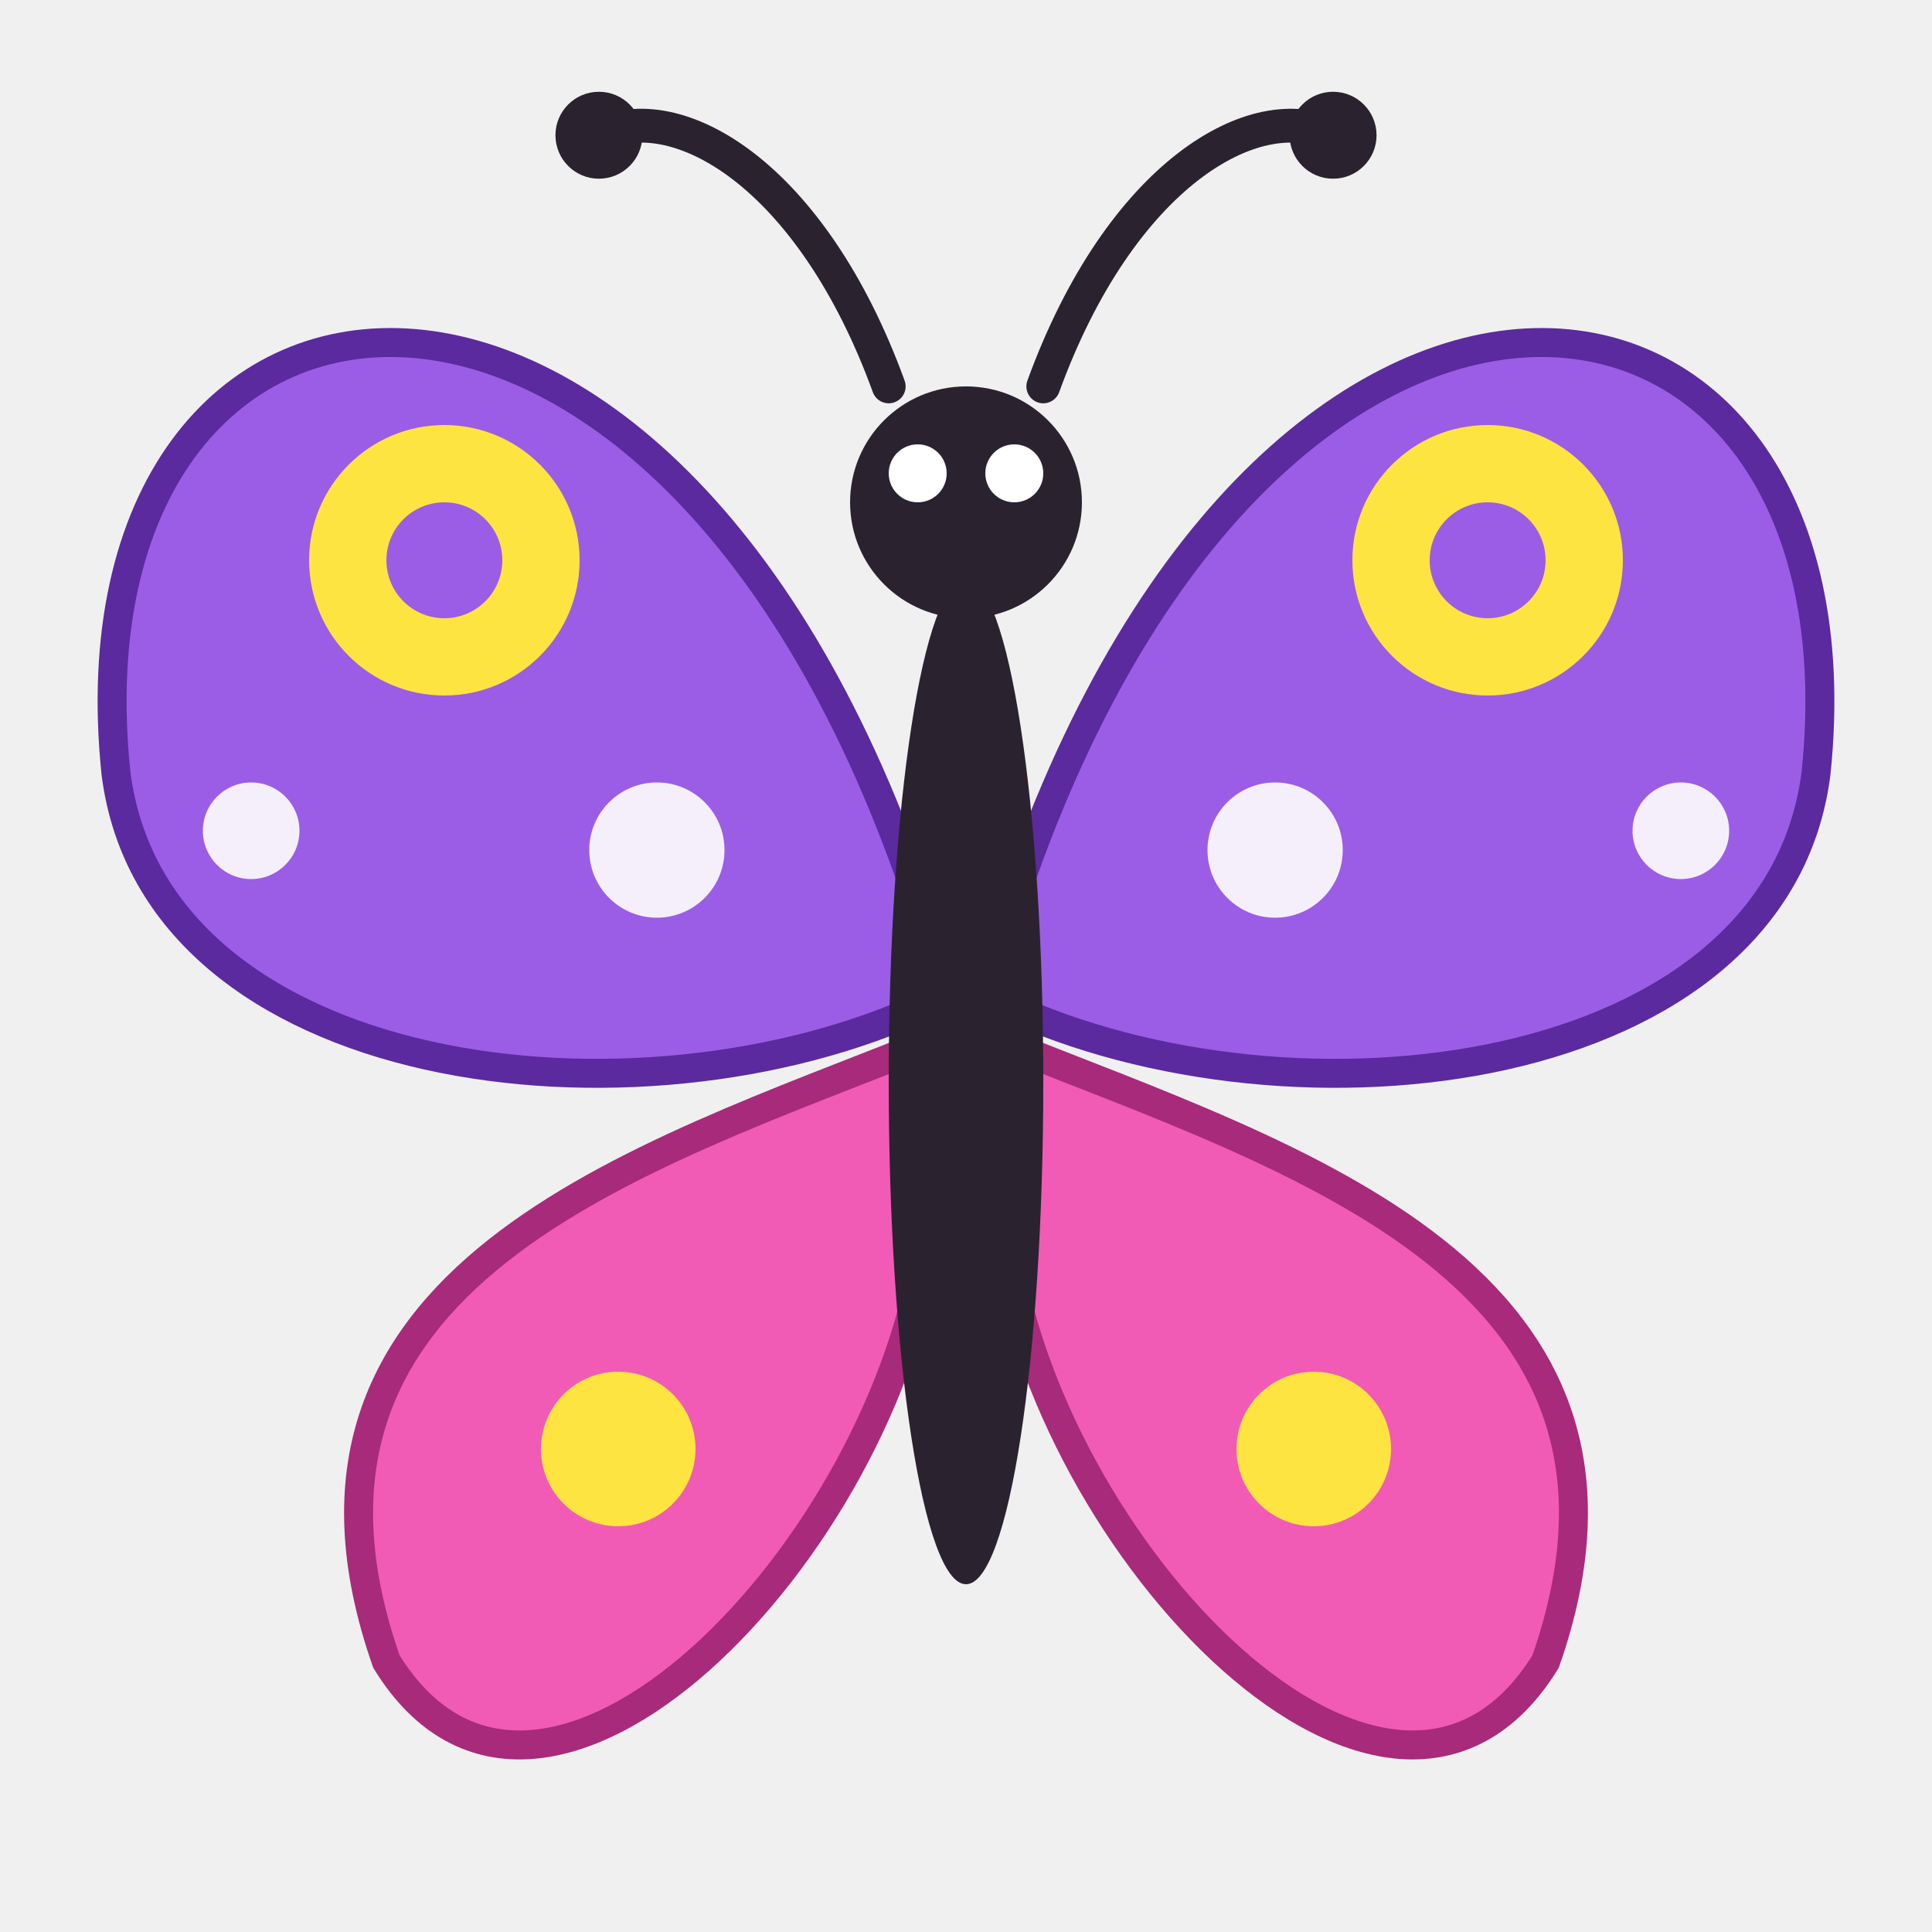
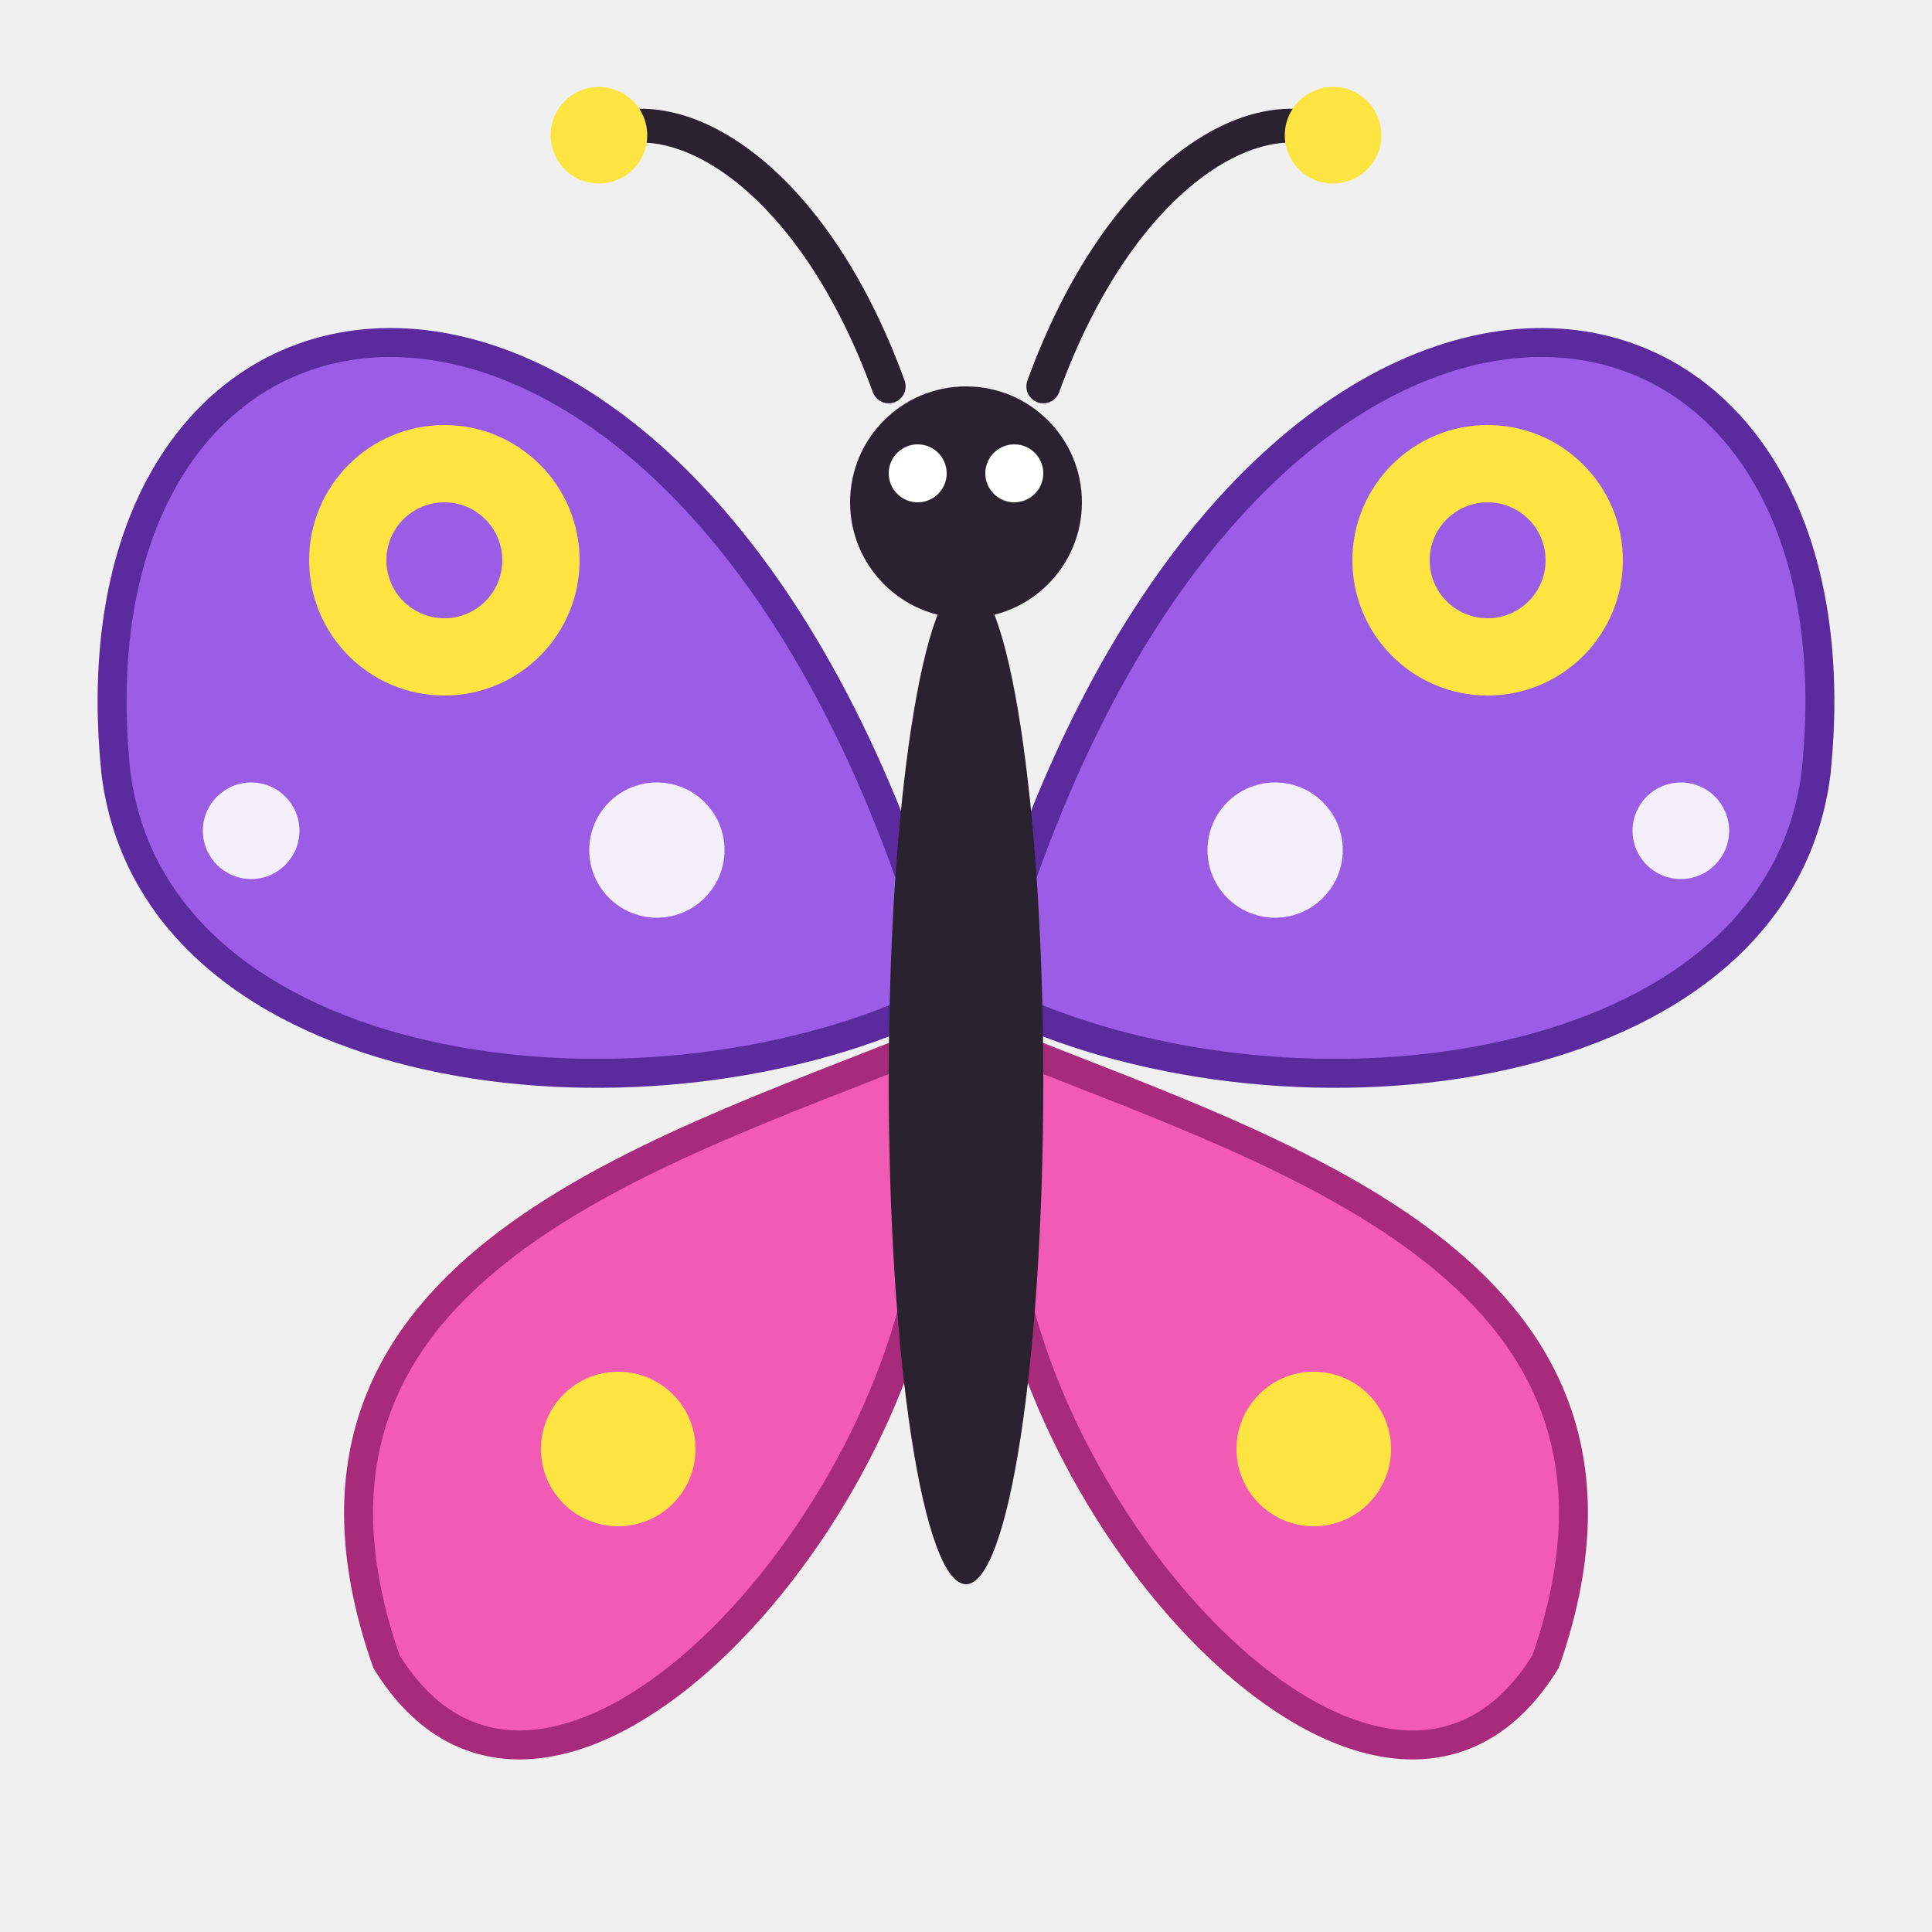
<svg xmlns="http://www.w3.org/2000/svg" width="200" height="200" viewBox="0 0 200 200">
  <defs>
    <g id="wing">
      <path d="M96 96 C 70 14, 6 22, 12 80 C 16 112, 66 118, 96 104 Z" fill="#9b5de5" stroke="#5b2a9e" stroke-width="3" />
      <path d="M96 108 C 66 120, 26 132, 40 172 C 56 198, 92 160, 96 128 Z" fill="#f15bb5" stroke="#a82a7a" stroke-width="3" />
      <circle cx="46" cy="58" r="14" fill="#fee440" />
      <circle cx="46" cy="58" r="6" fill="#9b5de5" />
      <circle cx="68" cy="88" r="7" fill="#fff" opacity="0.9" />
      <circle cx="26" cy="86" r="5" fill="#fff" opacity="0.9" />
      <circle cx="64" cy="150" r="8" fill="#fee440" />
    </g>
  </defs>
  <use href="#wing" />
  <use href="#wing" transform="translate(200 0) scale(-1 1)" />
  <path d="M92 40 C 84 18, 70 10, 62 14" fill="none" stroke="#2b2230" stroke-width="3.5" stroke-linecap="round" />
  <path d="M108 40 C 116 18, 130 10, 138 14" fill="none" stroke="#2b2230" stroke-width="3.5" stroke-linecap="round" />
-   <circle cx="62" cy="14" r="4.5" fill="#2b2230" />
-   <circle cx="138" cy="14" r="4.5" fill="#2b2230" />
+   <circle cx="62" cy="14" r="5" fill="#fee440" />
+   <circle cx="138" cy="14" r="5" fill="#fee440" />
  <ellipse cx="100" cy="112" rx="8" ry="52" fill="#2b2230" />
  <circle cx="100" cy="52" r="12" fill="#2b2230" />
  <circle cx="95" cy="49" r="3" fill="#fff" />
  <circle cx="105" cy="49" r="3" fill="#fff" />
</svg>
